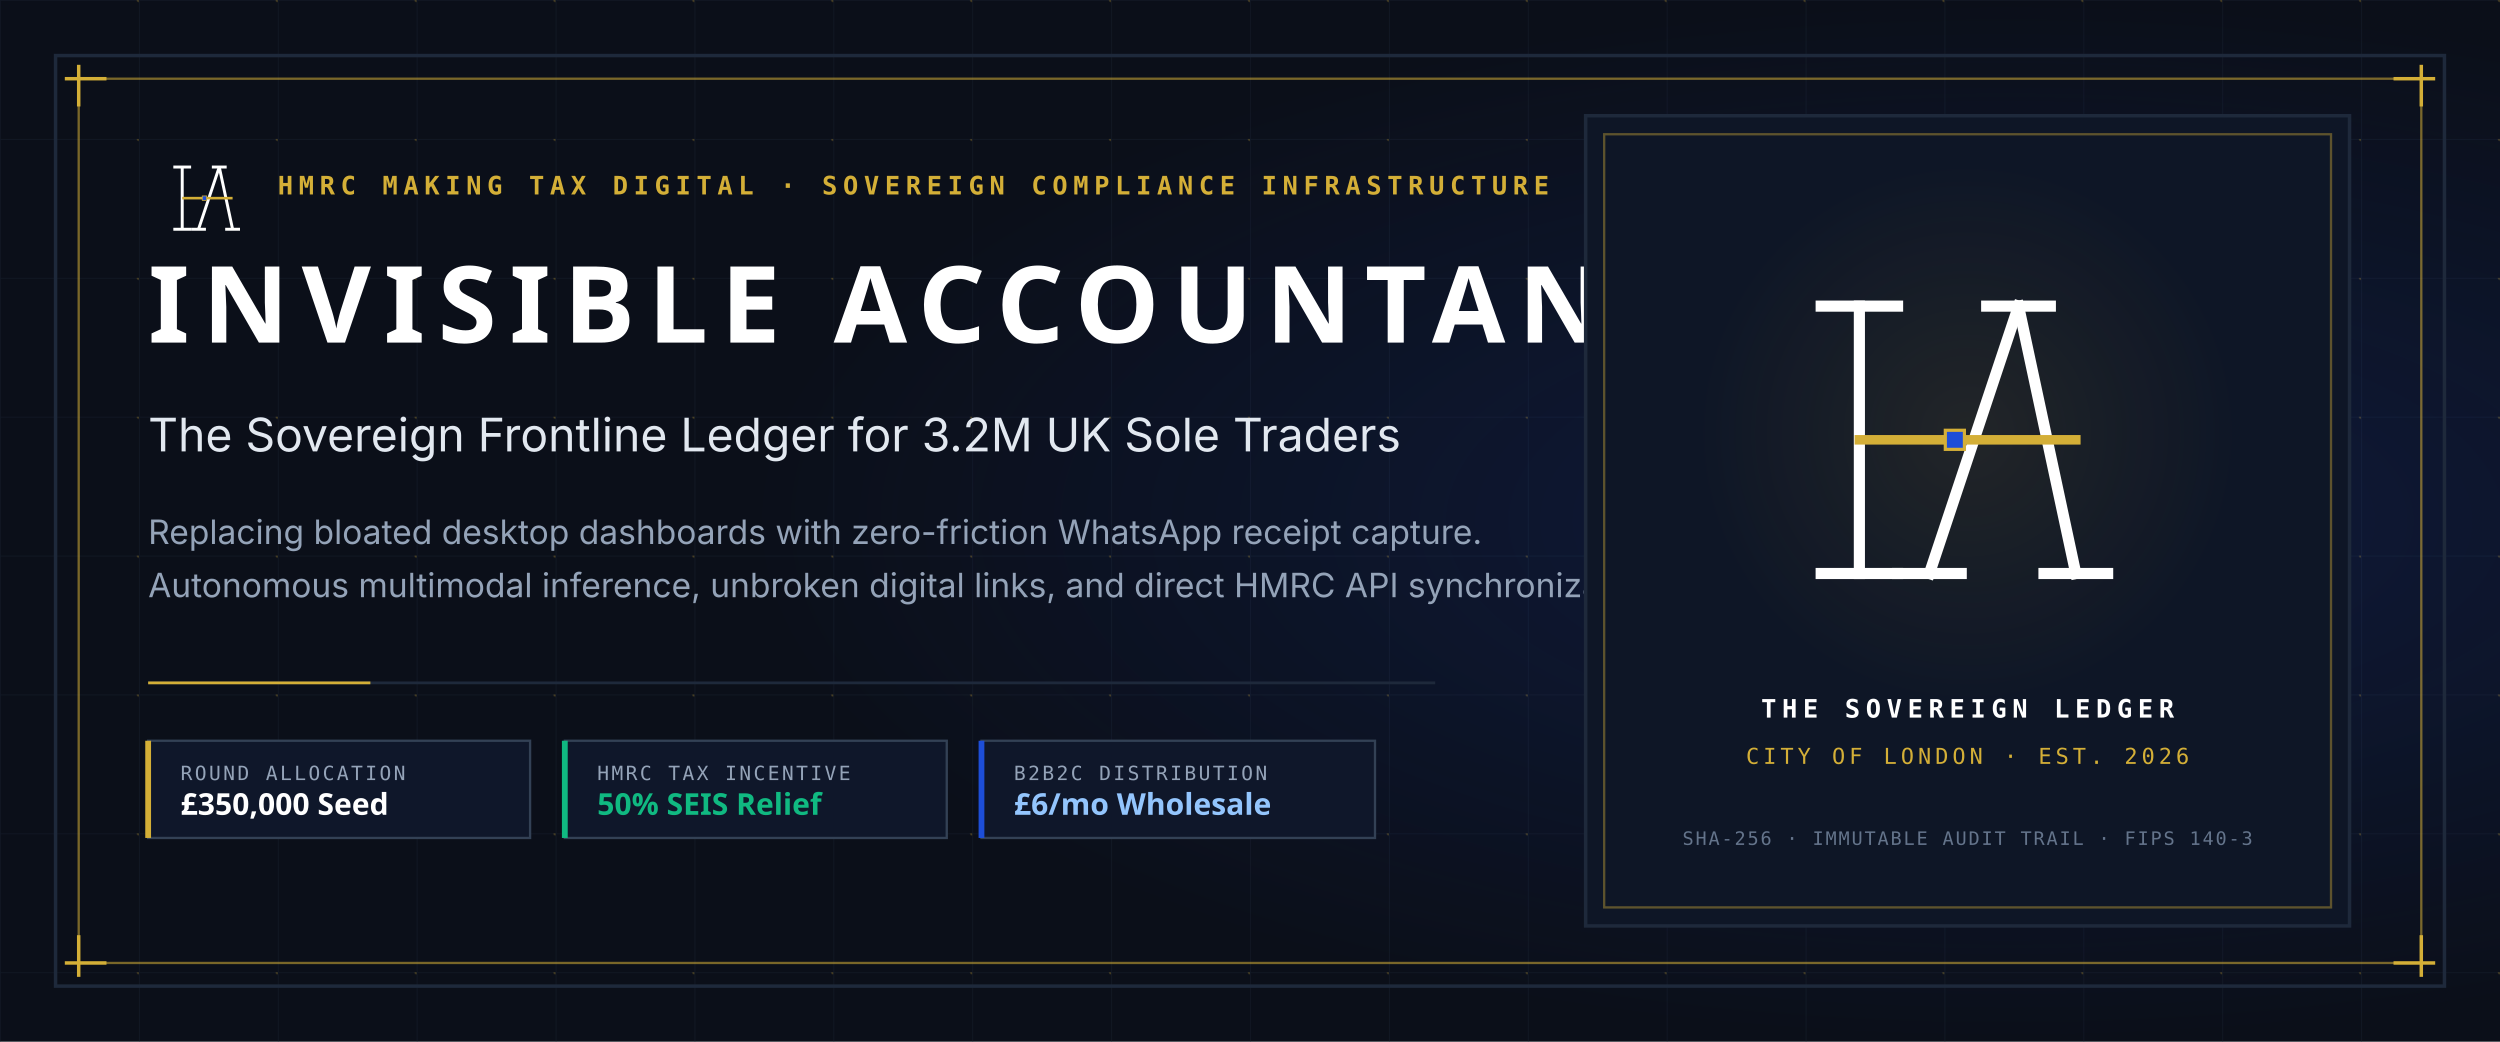
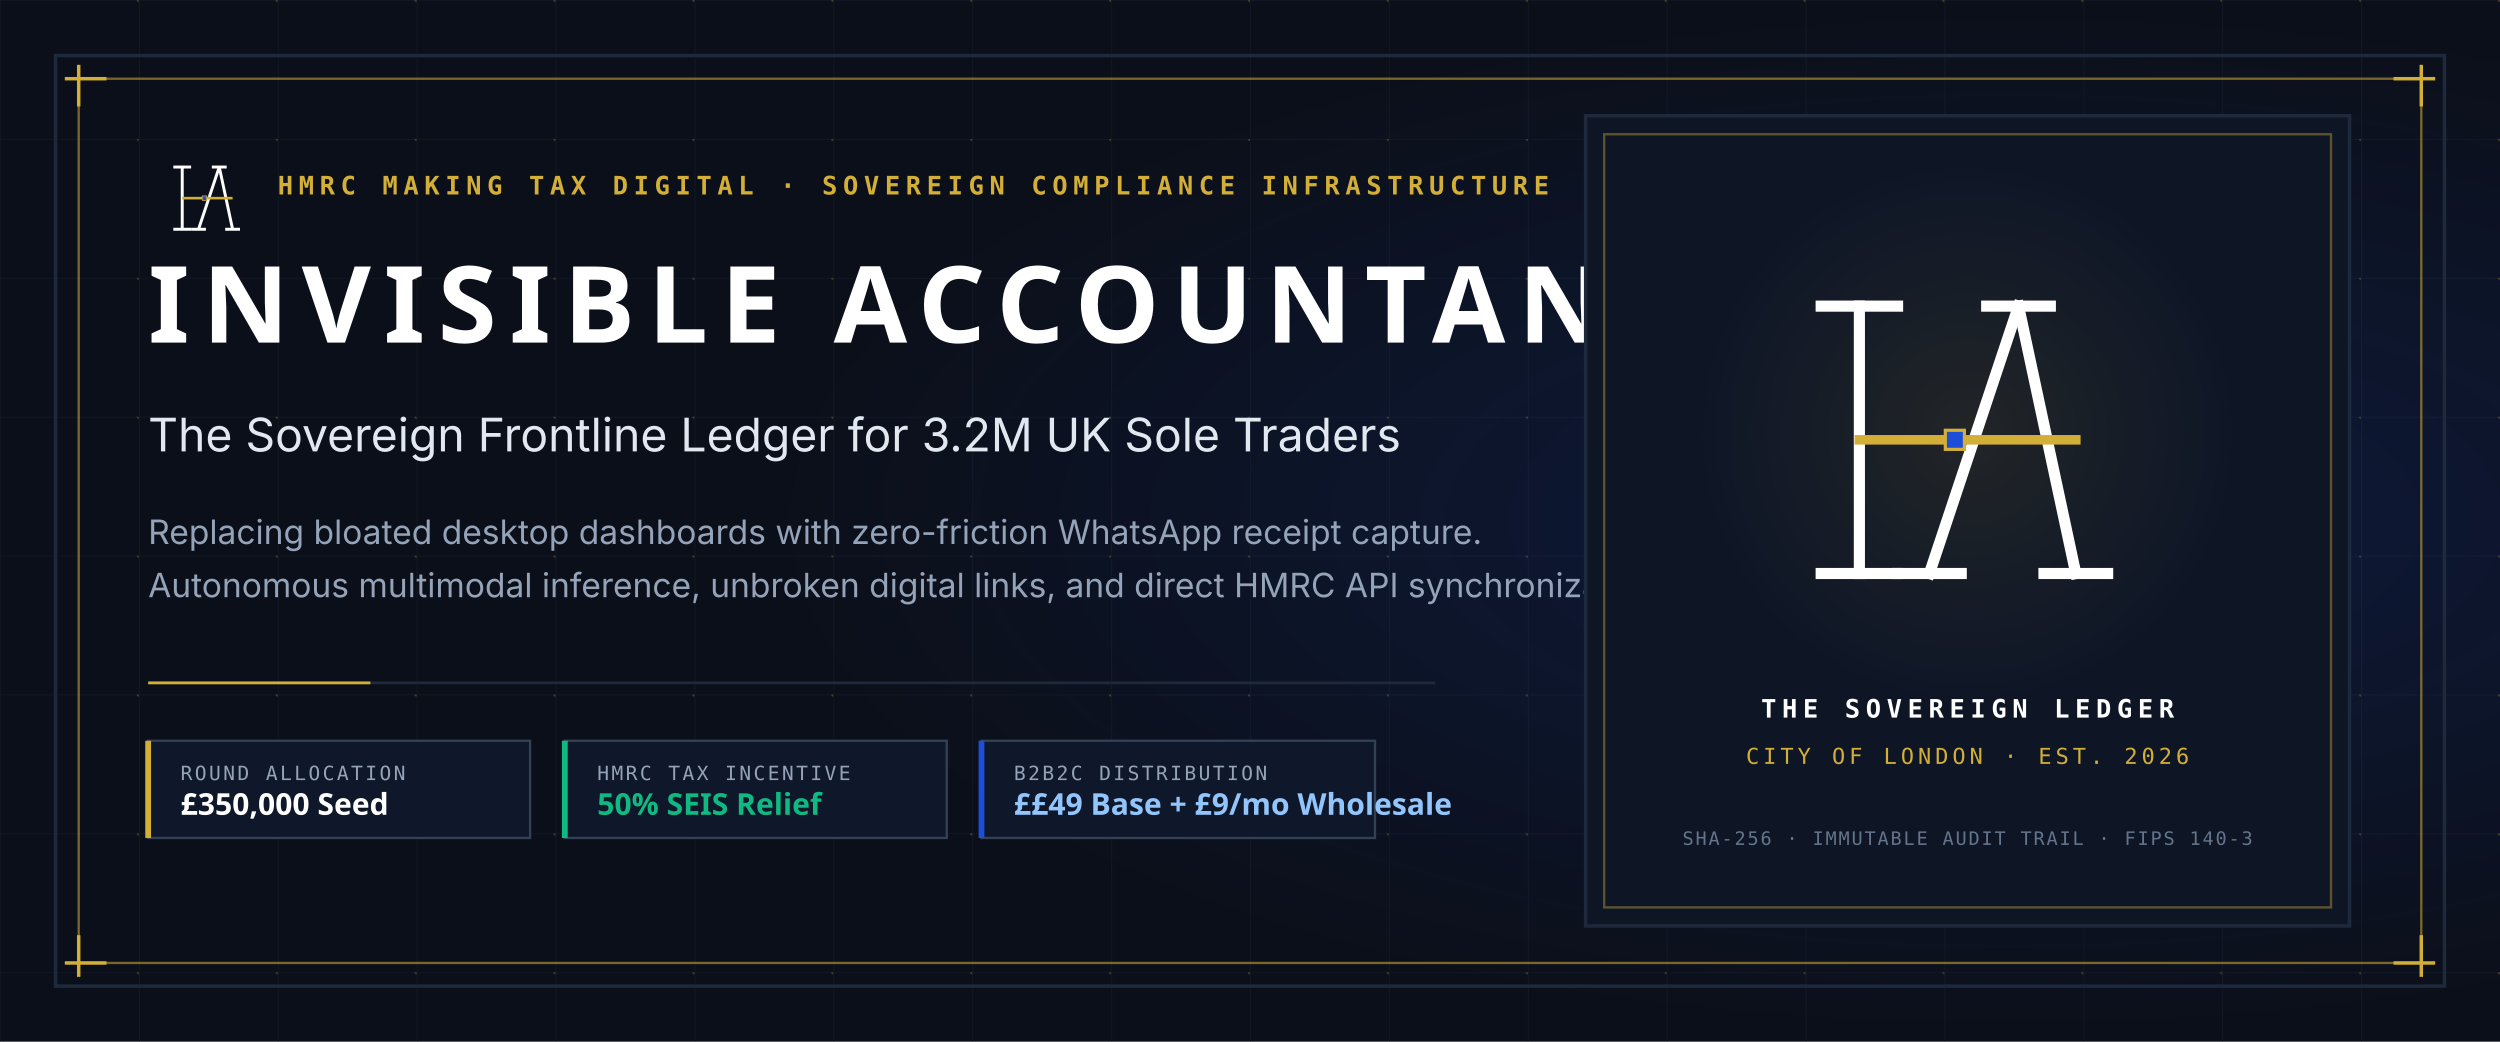
<svg xmlns="http://www.w3.org/2000/svg" viewBox="0 0 1080 450" width="1080" height="450" fill="none">
  <rect width="1080" height="450" fill="#0B0F19" />
  <defs>
    <pattern id="archGrid" width="60" height="60" patternUnits="userSpaceOnUse">
      <path d="M 60 0 L 0 0 0 60" fill="none" stroke="#1E293B" stroke-width="0.75" stroke-opacity="0.35" />
      <circle cx="60" cy="0" r="1" fill="#D4AF37" fill-opacity="0.25" />
    </pattern>
    <radialGradient id="bannerGlow" cx="80%" cy="50%" r="50%">
      <stop offset="0%" stop-color="#1D4ED8" stop-opacity="0.18" />
      <stop offset="100%" stop-color="#1D4ED8" stop-opacity="0" />
    </radialGradient>
  </defs>
  <rect width="1080" height="450" fill="url(#archGrid)" />
  <rect width="1080" height="450" fill="url(#bannerGlow)" />
  <rect x="24" y="24" width="1032" height="402" stroke="#1E293B" stroke-width="1.5" fill="none" />
  <rect x="34" y="34" width="1012" height="382" stroke="#D4AF37" stroke-width="1" stroke-opacity="0.55" fill="none" />
  <g stroke="#D4AF37" stroke-width="1.5">
    <path d="M 28 34 L 46 34 M 34 28 L 34 46" />
    <path d="M 1052 34 L 1034 34 M 1046 28 L 1046 46" />
    <path d="M 28 416 L 46 416 M 34 422 L 34 404" />
    <path d="M 1052 416 L 1034 416 M 1046 422 L 1046 404" />
  </g>
  <g transform="translate(64, 60)">
    <g transform="scale(0.32)">
      <g stroke="#FFFFFF" stroke-width="4">
        <line x1="46" y1="38" x2="46" y2="122" />
        <line x1="34" y1="38" x2="58" y2="38" />
        <line x1="34" y1="122" x2="58" y2="122" />
        <line x1="96" y1="38" x2="68" y2="122" />
        <line x1="96" y1="38" x2="114" y2="122" />
        <line x1="58" y1="122" x2="78" y2="122" />
        <line x1="104" y1="122" x2="124" y2="122" />
        <line x1="86" y1="38" x2="106" y2="38" />
      </g>
      <line x1="46" y1="80" x2="114" y2="80" stroke="#D4AF37" stroke-width="3.5" />
      <rect x="73" y="77" width="6" height="6" fill="#1D4ED8" stroke="#D4AF37" stroke-width="1" />
    </g>
    <text x="56" y="24" font-family="'JetBrains Mono', 'Segoe UI Mono', monospace" font-size="11" font-weight="600" letter-spacing="0.22em" fill="#D4AF37">HMRC MAKING TAX DIGITAL · SOVEREIGN COMPLIANCE INFRASTRUCTURE</text>
  </g>
  <text x="64" y="148" font-family="'DM Sans', 'Cabinet Grotesk', 'Segoe UI', sans-serif" font-size="46" font-weight="700" letter-spacing="0.12em" fill="#FFFFFF">INVISIBLE ACCOUNTANT</text>
  <text x="64" y="195" font-family="'DM Sans', 'Inter', 'Segoe UI', sans-serif" font-size="20" font-weight="400" fill="#E2E8F0">The Sovereign Frontline Ledger for 3.2M UK Sole Traders</text>
  <text x="64" y="235" font-family="'Inter', 'Segoe UI', sans-serif" font-size="14.5" font-weight="400" fill="#94A3B8" line-height="1.6">
    Replacing bloated desktop dashboards with zero-friction WhatsApp receipt capture.
  </text>
  <text x="64" y="258" font-family="'Inter', 'Segoe UI', sans-serif" font-size="14.5" font-weight="400" fill="#94A3B8">
    Autonomous multimodal inference, unbroken digital links, and direct HMRC API synchronization.
  </text>
  <line x1="64" y1="295" x2="620" y2="295" stroke="#1E293B" stroke-width="1.2" />
  <line x1="64" y1="295" x2="160" y2="295" stroke="#D4AF37" stroke-width="1.2" />
  <g transform="translate(64, 320)">
    <rect x="0" y="0" width="165" height="42" fill="#0F172A" stroke="#334155" stroke-width="1" />
    <line x1="0" y1="0" x2="0" y2="42" stroke="#D4AF37" stroke-width="2.5" />
    <text x="14" y="17" font-family="'JetBrains Mono', monospace" font-size="8.5" letter-spacing="0.12em" fill="#94A3B8">ROUND ALLOCATION</text>
    <text x="14" y="32" font-family="'DM Sans', sans-serif" font-size="13" font-weight="700" fill="#FFFFFF">£350,000 Seed</text>
    <rect x="180" y="0" width="165" height="42" fill="#0F172A" stroke="#334155" stroke-width="1" />
    <line x1="180" y1="0" x2="180" y2="42" stroke="#10B981" stroke-width="2.5" />
    <text x="194" y="17" font-family="'JetBrains Mono', monospace" font-size="8.5" letter-spacing="0.12em" fill="#94A3B8">HMRC TAX INCENTIVE</text>
    <text x="194" y="32" font-family="'DM Sans', sans-serif" font-size="13" font-weight="700" fill="#10B981">50% SEIS Relief</text>
    <rect x="360" y="0" width="170" height="42" fill="#0F172A" stroke="#334155" stroke-width="1" />
    <line x1="360" y1="0" x2="360" y2="42" stroke="#1D4ED8" stroke-width="2.5" />
    <text x="374" y="17" font-family="'JetBrains Mono', monospace" font-size="8.5" letter-spacing="0.12em" fill="#94A3B8">B2B2C DISTRIBUTION</text>
-     <text x="374" y="32" font-family="'DM Sans', sans-serif" font-size="13" font-weight="700" fill="#93C5FD">£6/mo Wholesale</text>
+     <text x="374" y="32" font-family="'DM Sans', sans-serif" font-size="13" font-weight="700" fill="#93C5FD">££49 Base + £9/mo Wholesale</text>
  </g>
  <g transform="translate(685, 50)">
    <rect x="0" y="0" width="330" height="350" fill="#0E1626" stroke="#1E293B" stroke-width="1.5" />
    <rect x="8" y="8" width="314" height="334" stroke="#D4AF37" stroke-width="1" stroke-opacity="0.4" fill="none" />
    <radialGradient id="plaqueAura" cx="50%" cy="45%" r="45%">
      <stop offset="0%" stop-color="#D4AF37" stop-opacity="0.10" />
      <stop offset="100%" stop-color="#D4AF37" stop-opacity="0" />
    </radialGradient>
    <circle cx="165" cy="150" r="130" fill="url(#plaqueAura)" />
    <g transform="translate(55, 30) scale(1.375)">
      <g stroke="#FFFFFF" stroke-width="3.5" stroke-linecap="square" stroke-linejoin="miter">
        <line x1="46" y1="38" x2="46" y2="122" />
        <line x1="34" y1="38" x2="58" y2="38" />
        <line x1="34" y1="122" x2="58" y2="122" />
        <line x1="96" y1="38" x2="68" y2="122" />
        <line x1="96" y1="38" x2="114" y2="122" />
        <line x1="58" y1="122" x2="78" y2="122" />
        <line x1="104" y1="122" x2="124" y2="122" />
        <line x1="86" y1="38" x2="106" y2="38" />
      </g>
      <line x1="46" y1="80" x2="114" y2="80" stroke="#D4AF37" stroke-width="3" stroke-linecap="square" />
      <rect x="73" y="77" width="6" height="6" fill="#1D4ED8" stroke="#D4AF37" stroke-width="1" />
    </g>
    <text x="165" y="260" font-family="'JetBrains Mono', monospace" font-size="11" font-weight="700" letter-spacing="0.22em" fill="#FFFFFF" text-anchor="middle">THE SOVEREIGN LEDGER</text>
    <text x="165" y="280" font-family="'JetBrains Mono', monospace" font-size="9.5" font-weight="500" letter-spacing="0.18em" fill="#D4AF37" text-anchor="middle">CITY OF LONDON · EST. 2026</text>
    <text x="165" y="315" font-family="'JetBrains Mono', monospace" font-size="8" letter-spacing="0.10em" fill="#64748B" text-anchor="middle">SHA-256 · IMMUTABLE AUDIT TRAIL · FIPS 140-3</text>
  </g>
</svg>
